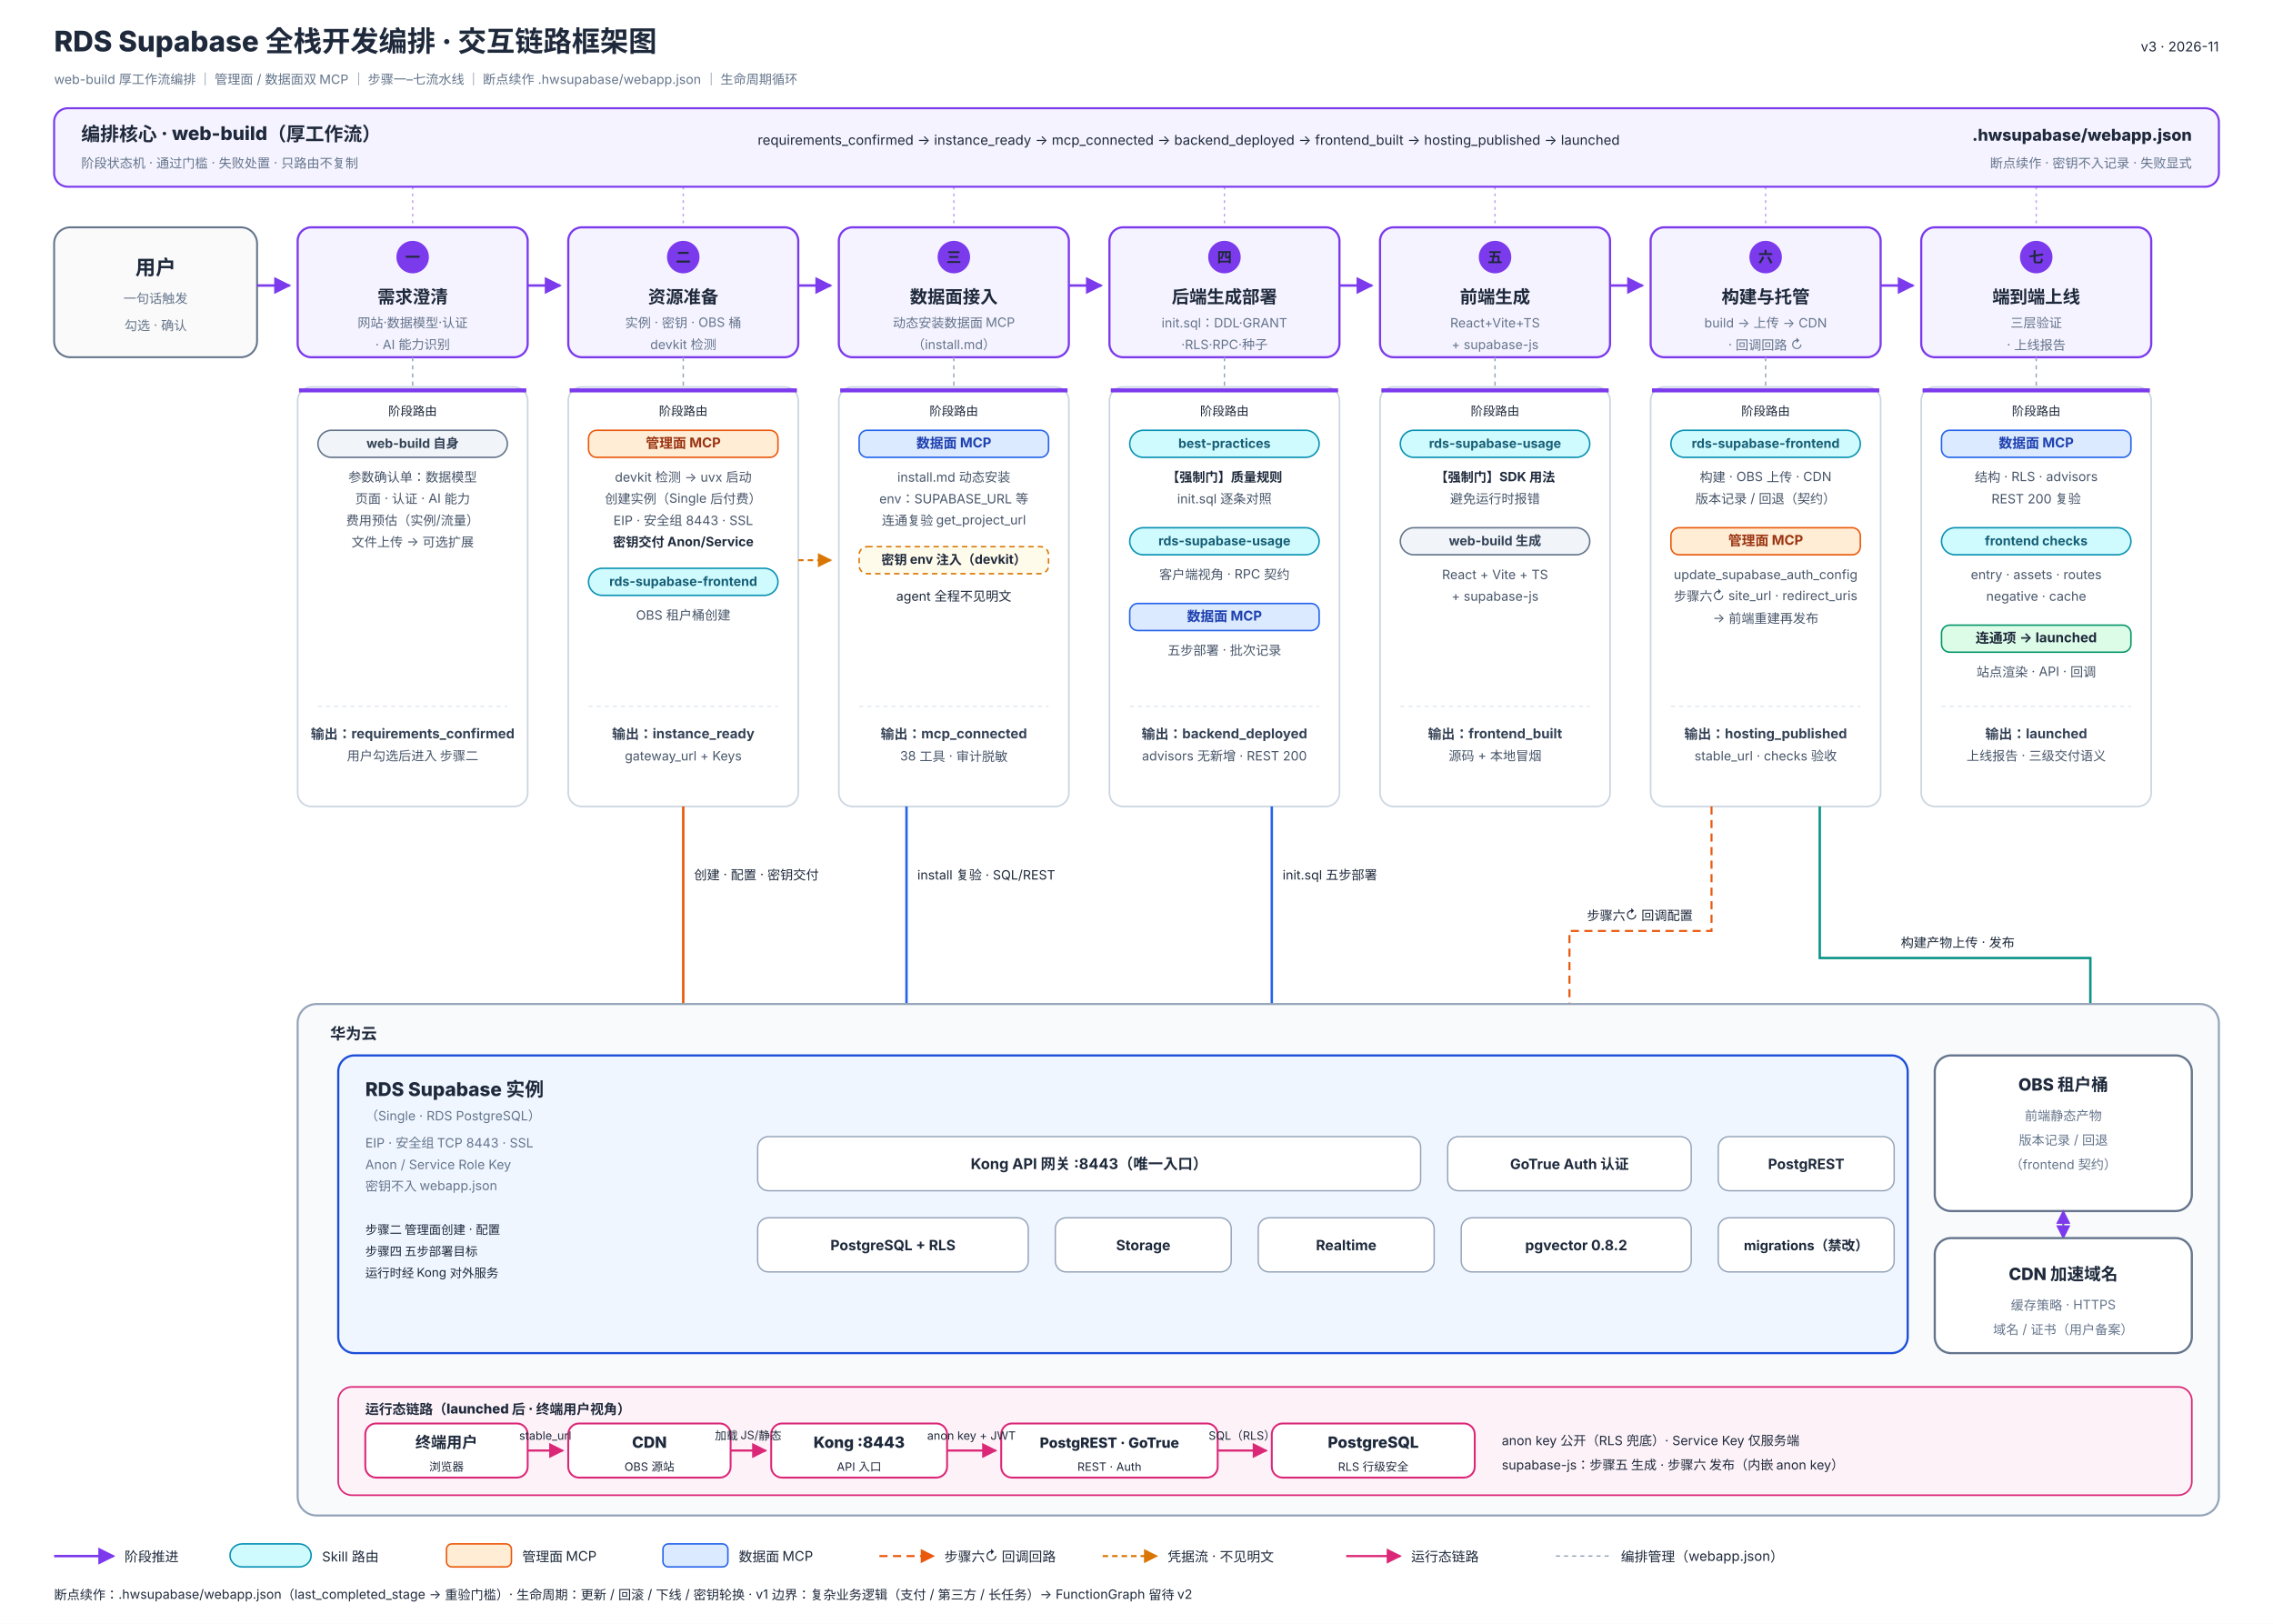
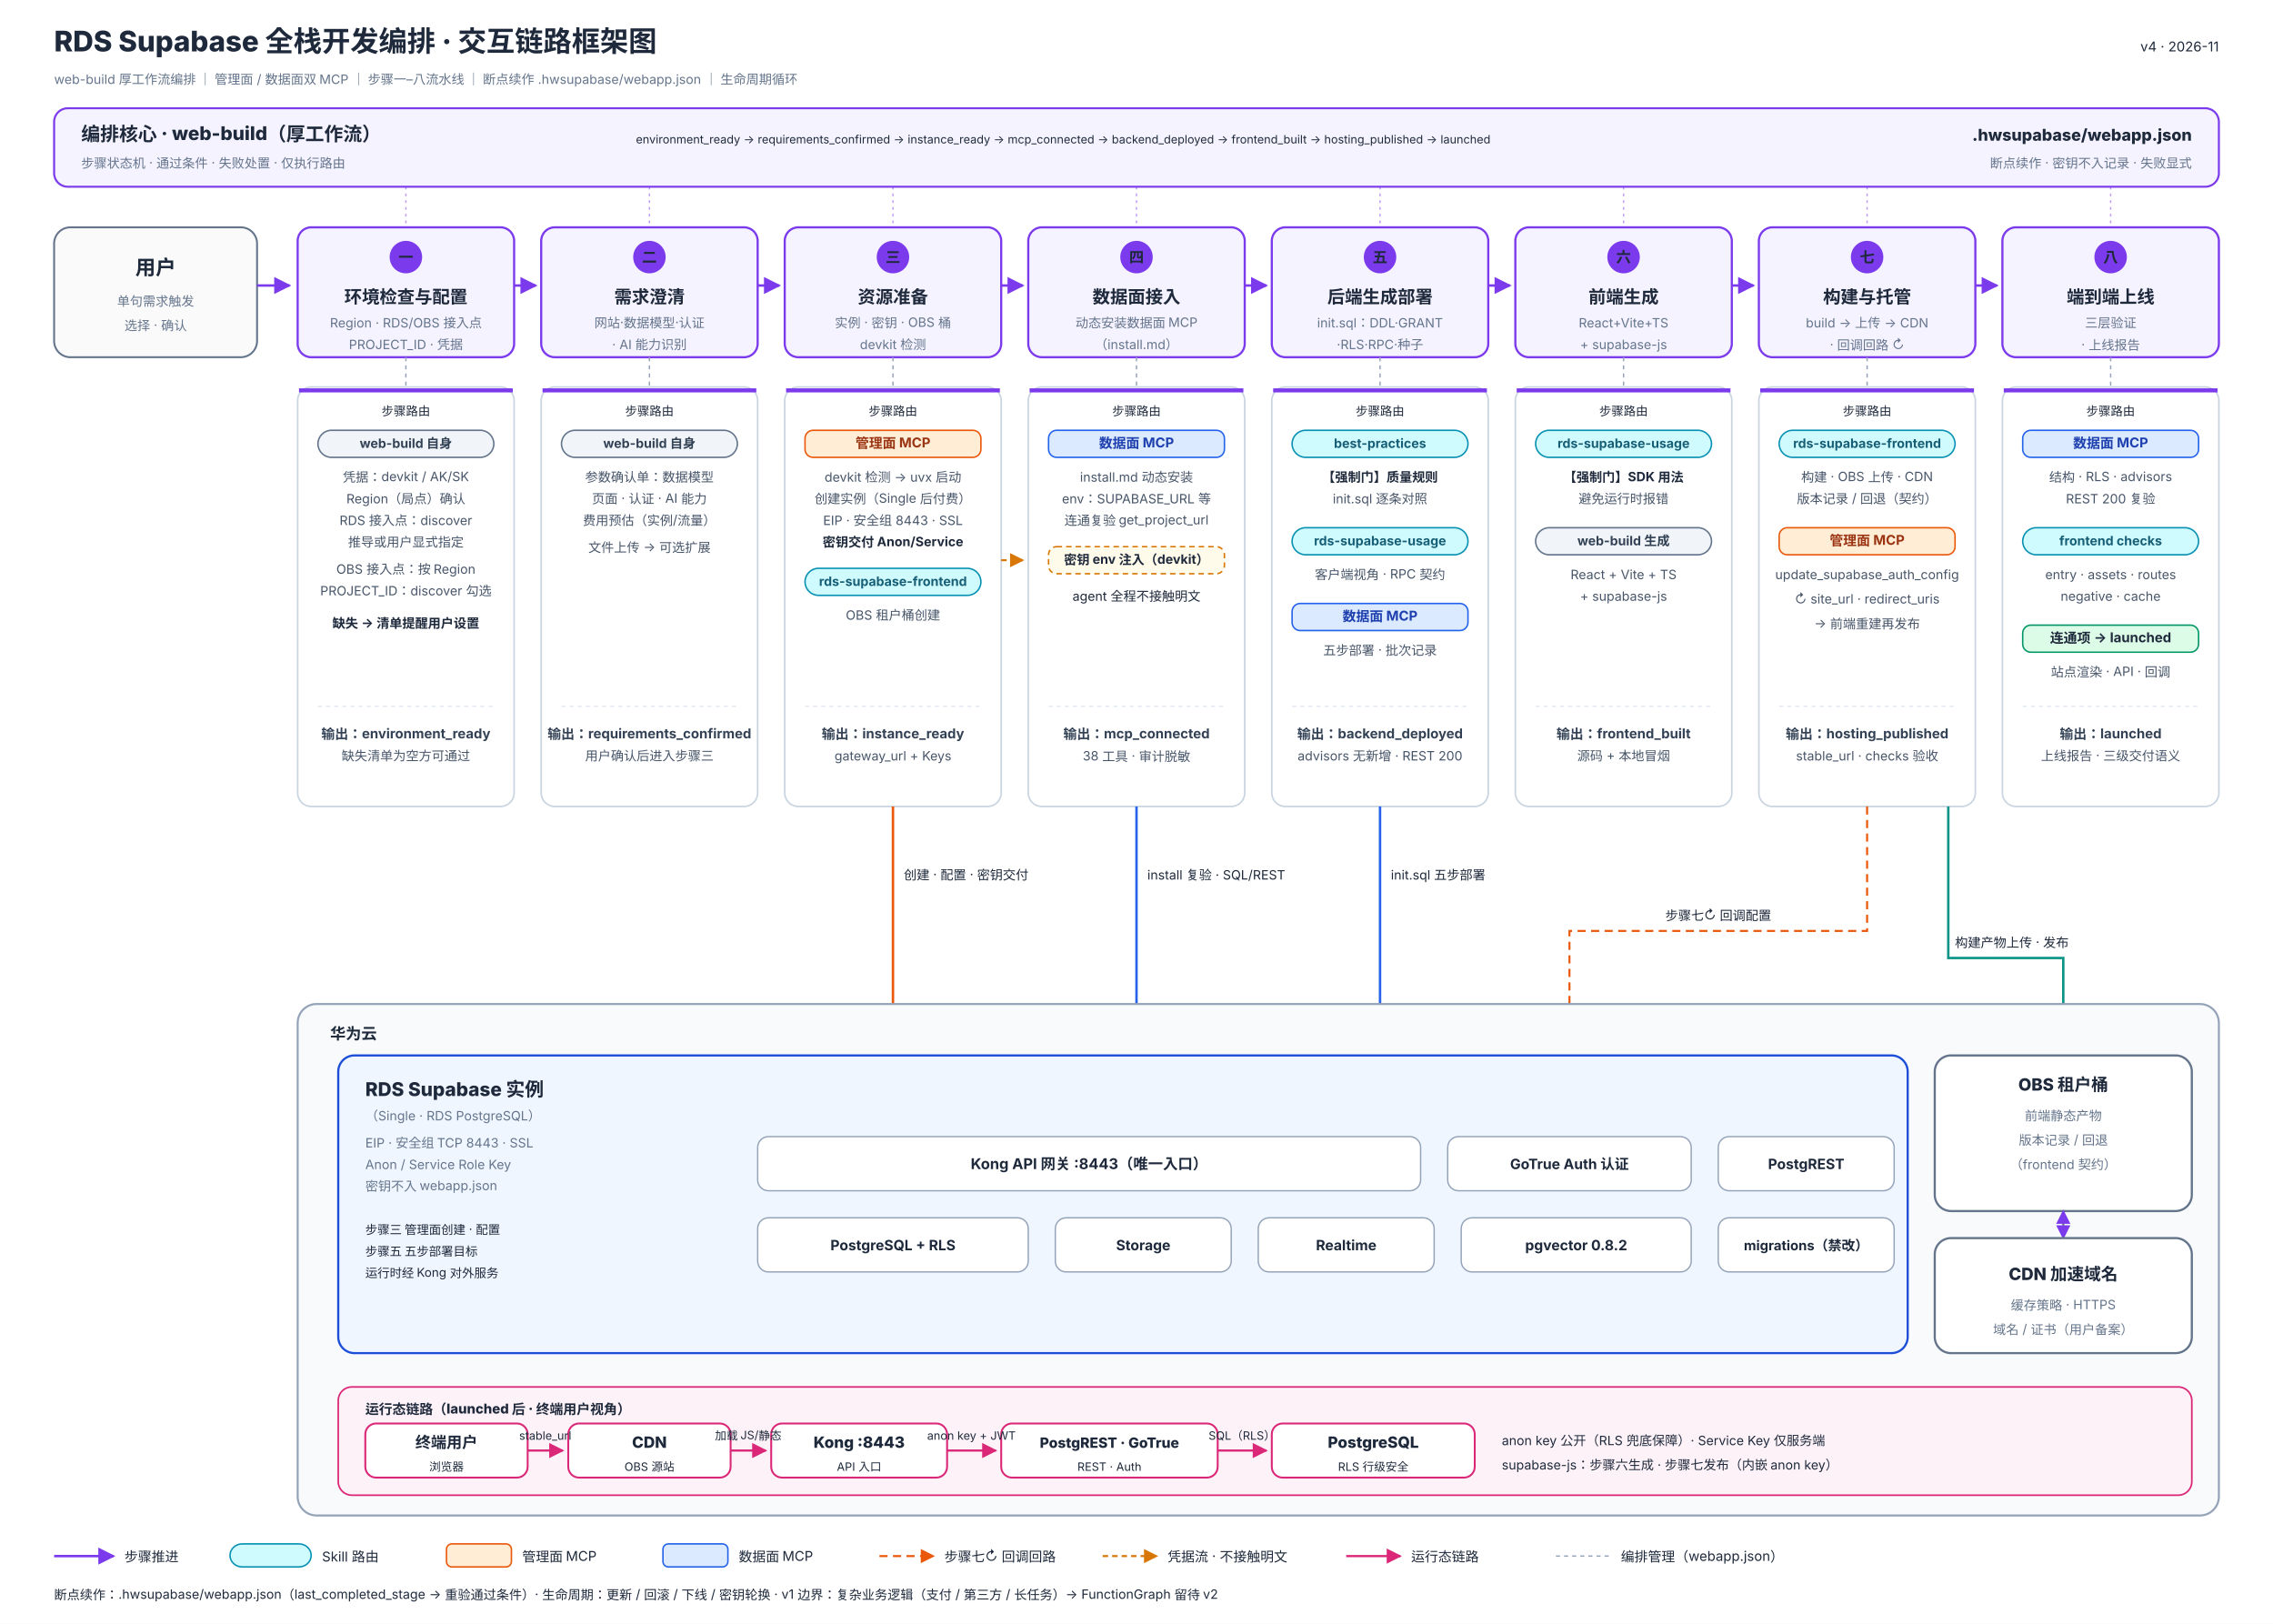
<svg xmlns="http://www.w3.org/2000/svg" viewBox="0 0 1680 1200" width="1680" height="1200">
  <style>
    text{font-family:-apple-system,'PingFang SC','Hiragino Sans GB','Microsoft YaHei',sans-serif;fill:#1e293b;}
    .sub{fill:#64748b;font-size:9.5px;}
    .cap{fill:#475569;font-size:9.5px;}
    .capB{font-weight:700;fill:#334155;font-size:10px;}
    .pill{fill:#cffafe;stroke:#0891b2;stroke-width:1.1;}
    .pillT{fill:#155e75;font-size:9.5px;font-weight:700;}
    .mgrB{fill:#ffedd5;stroke:#ea580c;stroke-width:1.1;}
    .mgrT{fill:#9a3412;font-size:10px;font-weight:700;}
    .datB{fill:#dbeafe;stroke:#2563eb;stroke-width:1.1;}
    .datT{fill:#1e40af;font-size:10px;font-weight:700;}
    .neuB{fill:#f1f5f9;stroke:#64748b;stroke-width:1.1;}
    .neuT{fill:#334155;font-size:9.5px;font-weight:700;}
    .chip{fill:#ffffff;stroke:#94a3b8;stroke-width:1;}
    .stageB{fill:#f5f3ff;stroke:#7c3aed;stroke-width:1.6;}
    .stageT{font-weight:800;font-size:13px;}
  </style>
  <defs>
    <marker id="ahP" viewBox="0 0 10 10" refX="9" refY="5" markerWidth="7" markerHeight="7" orient="auto-start-reverse">
      <path d="M0,0L10,5L0,10z" fill="#7c3aed" />
    </marker>
    <marker id="ahO" viewBox="0 0 10 10" refX="9" refY="5" markerWidth="7" markerHeight="7" orient="auto-start-reverse">
      <path d="M0,0L10,5L0,10z" fill="#ea580c" />
    </marker>
    <marker id="ahB" viewBox="0 0 10 10" refX="9" refY="5" markerWidth="7" markerHeight="7" orient="auto-start-reverse">
      <path d="M0,0L10,5L0,10z" fill="#2563eb" />
    </marker>
    <marker id="ahA" viewBox="0 0 10 10" refX="9" refY="5" markerWidth="7" markerHeight="7" orient="auto-start-reverse">
      <path d="M0,0L10,5L0,10z" fill="#d97706" />
    </marker>
    <marker id="ahT" viewBox="0 0 10 10" refX="9" refY="5" markerWidth="7" markerHeight="7" orient="auto-start-reverse">
      <path d="M0,0L10,5L0,10z" fill="#0d9488" />
    </marker>
    <marker id="ahR" viewBox="0 0 10 10" refX="9" refY="5" markerWidth="7" markerHeight="7" orient="auto-start-reverse">
      <path d="M0,0L10,5L0,10z" fill="#db2777" />
    </marker>
  </defs>
  <rect x="0" y="0" width="1680" height="1200" fill="#ffffff" />
  <text x="40" y="38" font-size="21" font-weight="800">RDS Supabase 全栈开发编排 · 交互链路框架图</text>
-   <text x="40" y="62" class="sub" font-size="11.5">web-build 厚工作流编排 ｜ 管理面 / 数据面双 MCP ｜ 步骤一–七流水线 ｜ 断点续作 .hwsupabase/webapp.json ｜ 生命周期循环</text>
-   <text x="1640" y="38" text-anchor="end" font-size="10" fill="#94a3b8">v3 · 2026-11</text>
+   <text x="40" y="62" class="sub" font-size="11.5">web-build 厚工作流编排 ｜ 管理面 / 数据面双 MCP ｜ 步骤一–八流水线 ｜ 断点续作 .hwsupabase/webapp.json ｜ 生命周期循环</text>
+   <text x="1640" y="38" text-anchor="end" font-size="10" fill="#94a3b8">v4 · 2026-11</text>
  <rect x="40" y="80" width="1600" height="58" rx="10" fill="#f5f3ff" stroke="#7c3aed" stroke-width="1.5" />
  <text x="60" y="104" font-size="14" font-weight="800" fill="#6d28d9">编排核心 · web-build（厚工作流）</text>
-   <text x="60" y="124" class="sub">阶段状态机 · 通过门槛 · 失败处置 · 只路由不复制</text>
-   <text x="560" y="107" font-size="10" fill="#7c3aed">requirements_confirmed → instance_ready → mcp_connected → backend_deployed → frontend_built → hosting_published → launched</text>
+   <text x="60" y="124" class="sub">步骤状态机 · 通过条件 · 失败处置 · 仅执行路由</text>
+   <text x="470" y="106" font-size="8.5" fill="#7c3aed">environment_ready → requirements_confirmed → instance_ready → mcp_connected → backend_deployed → frontend_built → hosting_published → launched</text>
  <text x="1620" y="104" text-anchor="end" font-size="12" font-weight="800" fill="#6d28d9">.hwsupabase/webapp.json</text>
  <text x="1620" y="124" text-anchor="end" class="sub">断点续作 · 密钥不入记录 · 失败显式</text>
  <g stroke="#7c3aed" stroke-width="1" stroke-dasharray="2 3" opacity=".5">
-     <line x1="305" y1="138" x2="305" y2="168" />
-     <line x1="505" y1="138" x2="505" y2="168" />
-     <line x1="705" y1="138" x2="705" y2="168" />
-     <line x1="905" y1="138" x2="905" y2="168" />
-     <line x1="1105" y1="138" x2="1105" y2="168" />
-     <line x1="1305" y1="138" x2="1305" y2="168" />
-     <line x1="1505" y1="138" x2="1505" y2="168" />
+     <line x1="300" y1="138" x2="300" y2="168" />
+     <line x1="480" y1="138" x2="480" y2="168" />
+     <line x1="660" y1="138" x2="660" y2="168" />
+     <line x1="840" y1="138" x2="840" y2="168" />
+     <line x1="1020" y1="138" x2="1020" y2="168" />
+     <line x1="1200" y1="138" x2="1200" y2="168" />
+     <line x1="1380" y1="138" x2="1380" y2="168" />
+     <line x1="1560" y1="138" x2="1560" y2="168" />
  </g>
  <rect x="40" y="168" width="150" height="96" rx="12" fill="#fafafa" stroke="#64748b" stroke-width="1.4" />
  <text x="115" y="203" text-anchor="middle" font-size="15" font-weight="800">用户</text>
-   <text x="115" y="224" text-anchor="middle" class="sub">一句话触发</text>
-   <text x="115" y="244" text-anchor="middle" class="sub">勾选 · 确认</text>
+   <text x="115" y="226" text-anchor="middle" class="sub">单句需求触发</text>
+   <text x="115" y="244" text-anchor="middle" class="sub">选择 · 确认</text>
  <line x1="190" y1="211" x2="214" y2="211" stroke="#7c3aed" stroke-width="1.8" marker-end="url(#ahP)" />
  <g>
-     <rect class="stageB" x="220" y="168" width="170" height="96" rx="10" />
-     <circle cx="305" cy="190" r="12" fill="#7c3aed" />
-     <text x="305" y="194" text-anchor="middle" font-size="11" font-weight="800" fill="#ffffff">一</text>
-     <text x="305" y="224" text-anchor="middle" class="stageT">需求澄清</text>
-     <text x="305" y="242" text-anchor="middle" class="sub">网站·数据模型·认证</text>
-     <text x="305" y="258" text-anchor="middle" class="sub">· AI 能力识别</text>
-     <rect class="stageB" x="420" y="168" width="170" height="96" rx="10" />
-     <circle cx="505" cy="190" r="12" fill="#7c3aed" />
-     <text x="505" y="194" text-anchor="middle" font-size="11" font-weight="800" fill="#ffffff">二</text>
-     <text x="505" y="224" text-anchor="middle" class="stageT">资源准备</text>
-     <text x="505" y="242" text-anchor="middle" class="sub">实例 · 密钥 · OBS 桶</text>
-     <text x="505" y="258" text-anchor="middle" class="sub">devkit 检测</text>
-     <rect class="stageB" x="620" y="168" width="170" height="96" rx="10" />
-     <circle cx="705" cy="190" r="12" fill="#7c3aed" />
-     <text x="705" y="194" text-anchor="middle" font-size="11" font-weight="800" fill="#ffffff">三</text>
-     <text x="705" y="224" text-anchor="middle" class="stageT">数据面接入</text>
-     <text x="705" y="242" text-anchor="middle" class="sub">动态安装数据面 MCP</text>
-     <text x="705" y="258" text-anchor="middle" class="sub">（install.md）</text>
-     <rect class="stageB" x="820" y="168" width="170" height="96" rx="10" />
-     <circle cx="905" cy="190" r="12" fill="#7c3aed" />
-     <text x="905" y="194" text-anchor="middle" font-size="11" font-weight="800" fill="#ffffff">四</text>
-     <text x="905" y="224" text-anchor="middle" class="stageT">后端生成部署</text>
-     <text x="905" y="242" text-anchor="middle" class="sub">init.sql：DDL·GRANT</text>
-     <text x="905" y="258" text-anchor="middle" class="sub">·RLS·RPC·种子</text>
-     <rect class="stageB" x="1020" y="168" width="170" height="96" rx="10" />
-     <circle cx="1105" cy="190" r="12" fill="#7c3aed" />
-     <text x="1105" y="194" text-anchor="middle" font-size="11" font-weight="800" fill="#ffffff">五</text>
-     <text x="1105" y="224" text-anchor="middle" class="stageT">前端生成</text>
-     <text x="1105" y="242" text-anchor="middle" class="sub">React+Vite+TS</text>
-     <text x="1105" y="258" text-anchor="middle" class="sub">+ supabase-js</text>
-     <rect class="stageB" x="1220" y="168" width="170" height="96" rx="10" />
-     <circle cx="1305" cy="190" r="12" fill="#7c3aed" />
-     <text x="1305" y="194" text-anchor="middle" font-size="11" font-weight="800" fill="#ffffff">六</text>
-     <text x="1305" y="224" text-anchor="middle" class="stageT">构建与托管</text>
-     <text x="1305" y="242" text-anchor="middle" class="sub">build → 上传 → CDN</text>
-     <text x="1305" y="258" text-anchor="middle" class="sub">· 回调回路 ↻</text>
-     <rect class="stageB" x="1420" y="168" width="170" height="96" rx="10" />
-     <circle cx="1505" cy="190" r="12" fill="#7c3aed" />
-     <text x="1505" y="194" text-anchor="middle" font-size="11" font-weight="800" fill="#ffffff">七</text>
-     <text x="1505" y="224" text-anchor="middle" class="stageT">端到端上线</text>
-     <text x="1505" y="242" text-anchor="middle" class="sub">三层验证</text>
-     <text x="1505" y="258" text-anchor="middle" class="sub">· 上线报告</text>
+     <rect class="stageB" x="220" y="168" width="160" height="96" rx="10" />
+     <circle cx="300" cy="190" r="12" fill="#7c3aed" />
+     <text x="300" y="194" text-anchor="middle" font-size="11" font-weight="800" fill="#ffffff">一</text>
+     <text x="300" y="224" text-anchor="middle" class="stageT" font-size="12">环境检查与配置</text>
+     <text x="300" y="242" text-anchor="middle" class="sub">Region · RDS/OBS 接入点</text>
+     <text x="300" y="258" text-anchor="middle" class="sub">PROJECT_ID · 凭据</text>
+     <rect class="stageB" x="400" y="168" width="160" height="96" rx="10" />
+     <circle cx="480" cy="190" r="12" fill="#7c3aed" />
+     <text x="480" y="194" text-anchor="middle" font-size="11" font-weight="800" fill="#ffffff">二</text>
+     <text x="480" y="224" text-anchor="middle" class="stageT">需求澄清</text>
+     <text x="480" y="242" text-anchor="middle" class="sub">网站·数据模型·认证</text>
+     <text x="480" y="258" text-anchor="middle" class="sub">· AI 能力识别</text>
+     <rect class="stageB" x="580" y="168" width="160" height="96" rx="10" />
+     <circle cx="660" cy="190" r="12" fill="#7c3aed" />
+     <text x="660" y="194" text-anchor="middle" font-size="11" font-weight="800" fill="#ffffff">三</text>
+     <text x="660" y="224" text-anchor="middle" class="stageT">资源准备</text>
+     <text x="660" y="242" text-anchor="middle" class="sub">实例 · 密钥 · OBS 桶</text>
+     <text x="660" y="258" text-anchor="middle" class="sub">devkit 检测</text>
+     <rect class="stageB" x="760" y="168" width="160" height="96" rx="10" />
+     <circle cx="840" cy="190" r="12" fill="#7c3aed" />
+     <text x="840" y="194" text-anchor="middle" font-size="11" font-weight="800" fill="#ffffff">四</text>
+     <text x="840" y="224" text-anchor="middle" class="stageT">数据面接入</text>
+     <text x="840" y="242" text-anchor="middle" class="sub">动态安装数据面 MCP</text>
+     <text x="840" y="258" text-anchor="middle" class="sub">（install.md）</text>
+     <rect class="stageB" x="940" y="168" width="160" height="96" rx="10" />
+     <circle cx="1020" cy="190" r="12" fill="#7c3aed" />
+     <text x="1020" y="194" text-anchor="middle" font-size="11" font-weight="800" fill="#ffffff">五</text>
+     <text x="1020" y="224" text-anchor="middle" class="stageT">后端生成部署</text>
+     <text x="1020" y="242" text-anchor="middle" class="sub">init.sql：DDL·GRANT</text>
+     <text x="1020" y="258" text-anchor="middle" class="sub">·RLS·RPC·种子</text>
+     <rect class="stageB" x="1120" y="168" width="160" height="96" rx="10" />
+     <circle cx="1200" cy="190" r="12" fill="#7c3aed" />
+     <text x="1200" y="194" text-anchor="middle" font-size="11" font-weight="800" fill="#ffffff">六</text>
+     <text x="1200" y="224" text-anchor="middle" class="stageT">前端生成</text>
+     <text x="1200" y="242" text-anchor="middle" class="sub">React+Vite+TS</text>
+     <text x="1200" y="258" text-anchor="middle" class="sub">+ supabase-js</text>
+     <rect class="stageB" x="1300" y="168" width="160" height="96" rx="10" />
+     <circle cx="1380" cy="190" r="12" fill="#7c3aed" />
+     <text x="1380" y="194" text-anchor="middle" font-size="11" font-weight="800" fill="#ffffff">七</text>
+     <text x="1380" y="224" text-anchor="middle" class="stageT">构建与托管</text>
+     <text x="1380" y="242" text-anchor="middle" class="sub">build → 上传 → CDN</text>
+     <text x="1380" y="258" text-anchor="middle" class="sub">· 回调回路 ↻</text>
+     <rect class="stageB" x="1480" y="168" width="160" height="96" rx="10" />
+     <circle cx="1560" cy="190" r="12" fill="#7c3aed" />
+     <text x="1560" y="194" text-anchor="middle" font-size="11" font-weight="800" fill="#ffffff">八</text>
+     <text x="1560" y="224" text-anchor="middle" class="stageT">端到端上线</text>
+     <text x="1560" y="242" text-anchor="middle" class="sub">三层验证</text>
+     <text x="1560" y="258" text-anchor="middle" class="sub">· 上线报告</text>
  </g>
  <g stroke="#7c3aed" stroke-width="1.8">
-     <line x1="390" y1="211" x2="414" y2="211" marker-end="url(#ahP)" />
-     <line x1="590" y1="211" x2="614" y2="211" marker-end="url(#ahP)" />
-     <line x1="790" y1="211" x2="814" y2="211" marker-end="url(#ahP)" />
-     <line x1="990" y1="211" x2="1014" y2="211" marker-end="url(#ahP)" />
-     <line x1="1190" y1="211" x2="1214" y2="211" marker-end="url(#ahP)" />
-     <line x1="1390" y1="211" x2="1414" y2="211" marker-end="url(#ahP)" />
+     <line x1="380" y1="211" x2="396" y2="211" marker-end="url(#ahP)" />
+     <line x1="560" y1="211" x2="576" y2="211" marker-end="url(#ahP)" />
+     <line x1="740" y1="211" x2="756" y2="211" marker-end="url(#ahP)" />
+     <line x1="920" y1="211" x2="936" y2="211" marker-end="url(#ahP)" />
+     <line x1="1100" y1="211" x2="1116" y2="211" marker-end="url(#ahP)" />
+     <line x1="1280" y1="211" x2="1296" y2="211" marker-end="url(#ahP)" />
+     <line x1="1460" y1="211" x2="1476" y2="211" marker-end="url(#ahP)" />
  </g>
  <g stroke="#94a3b8" stroke-width="1" stroke-dasharray="3 3">
-     <line x1="305" y1="264" x2="305" y2="286" />
-     <line x1="505" y1="264" x2="505" y2="286" />
-     <line x1="705" y1="264" x2="705" y2="286" />
-     <line x1="905" y1="264" x2="905" y2="286" />
-     <line x1="1105" y1="264" x2="1105" y2="286" />
-     <line x1="1305" y1="264" x2="1305" y2="286" />
-     <line x1="1505" y1="264" x2="1505" y2="286" />
-   </g>
-   <rect x="220" y="286" width="170" height="310" rx="10" fill="#ffffff" stroke="#cbd5e1" stroke-width="1.2" />
-   <rect x="221" y="287" width="168" height="3" fill="#7c3aed" />
-   <text x="305" y="307" text-anchor="middle" font-size="9" fill="#94a3b8">阶段路由</text>
-   <rect class="neuB" x="235" y="318" width="140" height="20" rx="10" />
-   <text class="neuT" x="305" y="331" text-anchor="middle">web-build 自身</text>
-   <text x="305" y="356" text-anchor="middle" class="cap">参数确认单：数据模型</text>
-   <text x="305" y="372" text-anchor="middle" class="cap">页面 · 认证 · AI 能力</text>
-   <text x="305" y="388" text-anchor="middle" class="cap">费用预估（实例/流量）</text>
-   <text x="305" y="404" text-anchor="middle" class="cap">文件上传 → 可选扩展</text>
-   <line x1="235" y1="522" x2="375" y2="522" stroke="#e2e8f0" stroke-dasharray="3 3" />
-   <text x="305" y="546" text-anchor="middle" class="capB">输出：requirements_confirmed</text>
-   <text x="305" y="562" text-anchor="middle" class="cap">用户勾选后进入 步骤二</text>
-   <rect x="420" y="286" width="170" height="310" rx="10" fill="#ffffff" stroke="#cbd5e1" stroke-width="1.2" />
-   <rect x="421" y="287" width="168" height="3" fill="#7c3aed" />
-   <text x="505" y="307" text-anchor="middle" font-size="9" fill="#94a3b8">阶段路由</text>
-   <rect class="mgrB" x="435" y="318" width="140" height="20" rx="6" />
-   <text class="mgrT" x="505" y="331" text-anchor="middle">管理面 MCP</text>
-   <text x="505" y="356" text-anchor="middle" class="cap">devkit 检测 → uvx 启动</text>
-   <text x="505" y="372" text-anchor="middle" class="cap">创建实例（Single 后付费）</text>
-   <text x="505" y="388" text-anchor="middle" class="cap">EIP · 安全组 8443 · SSL</text>
-   <text x="505" y="404" text-anchor="middle" font-size="9.5" fill="#d97706" font-weight="700">密钥交付 Anon/Service</text>
-   <rect class="pill" x="435" y="420" width="140" height="20" rx="10" />
-   <text class="pillT" x="505" y="433" text-anchor="middle">rds-supabase-frontend</text>
-   <text x="505" y="458" text-anchor="middle" class="cap">OBS 租户桶创建</text>
-   <line x1="435" y1="522" x2="575" y2="522" stroke="#e2e8f0" stroke-dasharray="3 3" />
-   <text x="505" y="546" text-anchor="middle" class="capB">输出：instance_ready</text>
-   <text x="505" y="562" text-anchor="middle" class="cap">gateway_url + Keys</text>
-   <rect x="620" y="286" width="170" height="310" rx="10" fill="#ffffff" stroke="#cbd5e1" stroke-width="1.2" />
-   <rect x="621" y="287" width="168" height="3" fill="#7c3aed" />
-   <text x="705" y="307" text-anchor="middle" font-size="9" fill="#94a3b8">阶段路由</text>
-   <rect class="datB" x="635" y="318" width="140" height="20" rx="6" />
-   <text class="datT" x="705" y="331" text-anchor="middle">数据面 MCP</text>
-   <text x="705" y="356" text-anchor="middle" class="cap">install.md 动态安装</text>
-   <text x="705" y="372" text-anchor="middle" class="cap">env：SUPABASE_URL 等</text>
-   <text x="705" y="388" text-anchor="middle" class="cap">连通复验 get_project_url</text>
-   <rect x="635" y="404" width="140" height="20" rx="6" fill="#fffbeb" stroke="#d97706" stroke-width="1.1" stroke-dasharray="4 3" />
-   <text x="705" y="417" text-anchor="middle" font-size="9.5" fill="#92400e" font-weight="700">密钥 env 注入（devkit）</text>
-   <text x="705" y="444" text-anchor="middle" font-size="9.5" fill="#92400e">agent 全程不见明文</text>
-   <line x1="635" y1="522" x2="775" y2="522" stroke="#e2e8f0" stroke-dasharray="3 3" />
-   <text x="705" y="546" text-anchor="middle" class="capB">输出：mcp_connected</text>
-   <text x="705" y="562" text-anchor="middle" class="cap">38 工具 · 审计脱敏</text>
-   <line x1="590" y1="414" x2="614" y2="414" stroke="#d97706" stroke-width="1.5" stroke-dasharray="4 3" marker-end="url(#ahA)" />
-   <rect x="820" y="286" width="170" height="310" rx="10" fill="#ffffff" stroke="#cbd5e1" stroke-width="1.2" />
-   <rect x="821" y="287" width="168" height="3" fill="#7c3aed" />
-   <text x="905" y="307" text-anchor="middle" font-size="9" fill="#94a3b8">阶段路由</text>
-   <rect class="pill" x="835" y="318" width="140" height="20" rx="10" />
-   <text class="pillT" x="905" y="331" text-anchor="middle">best-practices</text>
-   <text x="905" y="356" text-anchor="middle" font-size="9.5" fill="#dc2626" font-weight="700">【强制门】质量规则</text>
-   <text x="905" y="372" text-anchor="middle" class="cap">init.sql 逐条对照</text>
-   <rect class="pill" x="835" y="390" width="140" height="20" rx="10" />
-   <text class="pillT" x="905" y="403" text-anchor="middle">rds-supabase-usage</text>
-   <text x="905" y="428" text-anchor="middle" class="cap">客户端视角 · RPC 契约</text>
-   <rect class="datB" x="835" y="446" width="140" height="20" rx="6" />
-   <text class="datT" x="905" y="459" text-anchor="middle">数据面 MCP</text>
-   <text x="905" y="484" text-anchor="middle" class="cap">五步部署 · 批次记录</text>
-   <line x1="835" y1="522" x2="975" y2="522" stroke="#e2e8f0" stroke-dasharray="3 3" />
-   <text x="905" y="546" text-anchor="middle" class="capB">输出：backend_deployed</text>
-   <text x="905" y="562" text-anchor="middle" class="cap">advisors 无新增 · REST 200</text>
-   <rect x="1020" y="286" width="170" height="310" rx="10" fill="#ffffff" stroke="#cbd5e1" stroke-width="1.2" />
-   <rect x="1021" y="287" width="168" height="3" fill="#7c3aed" />
-   <text x="1105" y="307" text-anchor="middle" font-size="9" fill="#94a3b8">阶段路由</text>
-   <rect class="pill" x="1035" y="318" width="140" height="20" rx="10" />
-   <text class="pillT" x="1105" y="331" text-anchor="middle">rds-supabase-usage</text>
-   <text x="1105" y="356" text-anchor="middle" font-size="9.5" fill="#dc2626" font-weight="700">【强制门】SDK 用法</text>
-   <text x="1105" y="372" text-anchor="middle" class="cap">避免运行时报错</text>
-   <rect class="neuB" x="1035" y="390" width="140" height="20" rx="10" />
-   <text class="neuT" x="1105" y="403" text-anchor="middle">web-build 生成</text>
-   <text x="1105" y="428" text-anchor="middle" class="cap">React + Vite + TS</text>
-   <text x="1105" y="444" text-anchor="middle" class="cap">+ supabase-js</text>
-   <line x1="1035" y1="522" x2="1175" y2="522" stroke="#e2e8f0" stroke-dasharray="3 3" />
-   <text x="1105" y="546" text-anchor="middle" class="capB">输出：frontend_built</text>
-   <text x="1105" y="562" text-anchor="middle" class="cap">源码 + 本地冒烟</text>
-   <rect x="1220" y="286" width="170" height="310" rx="10" fill="#ffffff" stroke="#cbd5e1" stroke-width="1.2" />
-   <rect x="1221" y="287" width="168" height="3" fill="#7c3aed" />
-   <text x="1305" y="307" text-anchor="middle" font-size="9" fill="#94a3b8">阶段路由</text>
-   <rect class="pill" x="1235" y="318" width="140" height="20" rx="10" />
-   <text class="pillT" x="1305" y="331" text-anchor="middle">rds-supabase-frontend</text>
-   <text x="1305" y="356" text-anchor="middle" class="cap">构建 · OBS 上传 · CDN</text>
-   <text x="1305" y="372" text-anchor="middle" class="cap">版本记录 / 回退（契约）</text>
-   <rect class="mgrB" x="1235" y="390" width="140" height="20" rx="6" />
-   <text class="mgrT" x="1305" y="403" text-anchor="middle">管理面 MCP</text>
-   <text x="1305" y="428" text-anchor="middle" class="cap">update_supabase_auth_config</text>
-   <text x="1305" y="444" text-anchor="middle" class="cap">步骤六↻ site_url · redirect_uris</text>
-   <text x="1305" y="460" text-anchor="middle" class="cap">→ 前端重建再发布</text>
-   <line x1="1235" y1="522" x2="1375" y2="522" stroke="#e2e8f0" stroke-dasharray="3 3" />
-   <text x="1305" y="546" text-anchor="middle" class="capB">输出：hosting_published</text>
-   <text x="1305" y="562" text-anchor="middle" class="cap">stable_url · checks 验收</text>
-   <rect x="1420" y="286" width="170" height="310" rx="10" fill="#ffffff" stroke="#cbd5e1" stroke-width="1.2" />
-   <rect x="1421" y="287" width="168" height="3" fill="#7c3aed" />
-   <text x="1505" y="307" text-anchor="middle" font-size="9" fill="#94a3b8">阶段路由</text>
-   <rect class="datB" x="1435" y="318" width="140" height="20" rx="6" />
-   <text class="datT" x="1505" y="331" text-anchor="middle">数据面 MCP</text>
-   <text x="1505" y="356" text-anchor="middle" class="cap">结构 · RLS · advisors</text>
-   <text x="1505" y="372" text-anchor="middle" class="cap">REST 200 复验</text>
-   <rect class="pill" x="1435" y="390" width="140" height="20" rx="10" />
-   <text class="pillT" x="1505" y="403" text-anchor="middle">frontend checks</text>
-   <text x="1505" y="428" text-anchor="middle" class="cap">entry · assets · routes</text>
-   <text x="1505" y="444" text-anchor="middle" class="cap">negative · cache</text>
-   <rect x="1435" y="462" width="140" height="20" rx="6" fill="#dcfce7" stroke="#059669" stroke-width="1.1" />
-   <text x="1505" y="475" text-anchor="middle" font-size="10" fill="#065f46" font-weight="700">连通项 → launched</text>
-   <text x="1505" y="500" text-anchor="middle" class="cap">站点渲染 · API · 回调</text>
-   <line x1="1435" y1="522" x2="1575" y2="522" stroke="#e2e8f0" stroke-dasharray="3 3" />
-   <text x="1505" y="546" text-anchor="middle" class="capB">输出：launched</text>
-   <text x="1505" y="562" text-anchor="middle" class="cap">上线报告 · 三级交付语义</text>
-   <line x1="505" y1="596" x2="505" y2="780" stroke="#ea580c" stroke-width="1.8" marker-end="url(#ahO)" />
-   <text x="513" y="650" font-size="9.5" fill="#ea580c">创建 · 配置 · 密钥交付</text>
-   <line x1="670" y1="596" x2="670" y2="840" stroke="#2563eb" stroke-width="1.8" marker-end="url(#ahB)" />
-   <text x="678" y="650" font-size="9.5" fill="#2563eb">install 复验 · SQL/REST</text>
-   <line x1="940" y1="596" x2="940" y2="840" stroke="#2563eb" stroke-width="1.8" marker-end="url(#ahB)" />
-   <text x="948" y="650" font-size="9.5" fill="#2563eb">init.sql 五步部署</text>
-   <path d="M 1265 596 L 1265 688 L 1160 688 L 1160 840" fill="none" stroke="#ea580c" stroke-width="1.5" stroke-dasharray="6 4" marker-end="url(#ahO)" />
-   <text x="1212" y="680" text-anchor="middle" font-size="9.5" fill="#ea580c">步骤六↻ 回调配置</text>
-   <path d="M 1345 596 L 1345 708 L 1545 708 L 1545 780" fill="none" stroke="#0d9488" stroke-width="1.8" marker-end="url(#ahT)" />
-   <text x="1447" y="700" text-anchor="middle" font-size="9.5" fill="#0d9488">构建产物上传 · 发布</text>
+     <line x1="300" y1="264" x2="300" y2="286" />
+     <line x1="480" y1="264" x2="480" y2="286" />
+     <line x1="660" y1="264" x2="660" y2="286" />
+     <line x1="840" y1="264" x2="840" y2="286" />
+     <line x1="1020" y1="264" x2="1020" y2="286" />
+     <line x1="1200" y1="264" x2="1200" y2="286" />
+     <line x1="1380" y1="264" x2="1380" y2="286" />
+     <line x1="1560" y1="264" x2="1560" y2="286" />
+   </g>
+   <rect x="220" y="286" width="160" height="310" rx="10" fill="#ffffff" stroke="#cbd5e1" stroke-width="1.2" />
+   <rect x="221" y="287" width="158" height="3" fill="#7c3aed" />
+   <text x="300" y="307" text-anchor="middle" font-size="9" fill="#94a3b8">步骤路由</text>
+   <rect class="neuB" x="235" y="318" width="130" height="20" rx="10" />
+   <text class="neuT" x="300" y="331" text-anchor="middle">web-build 自身</text>
+   <text x="300" y="356" text-anchor="middle" class="cap">凭据：devkit / AK/SK</text>
+   <text x="300" y="372" text-anchor="middle" class="cap">Region（局点）确认</text>
+   <text x="300" y="388" text-anchor="middle" class="cap">RDS 接入点：discover</text>
+   <text x="300" y="404" text-anchor="middle" class="cap">推导或用户显式指定</text>
+   <text x="300" y="424" text-anchor="middle" class="cap">OBS 接入点：按 Region</text>
+   <text x="300" y="440" text-anchor="middle" class="cap">PROJECT_ID：discover 勾选</text>
+   <text x="300" y="464" text-anchor="middle" font-size="9.5" fill="#b45309" font-weight="700">缺失 → 清单提醒用户设置</text>
+   <line x1="235" y1="522" x2="365" y2="522" stroke="#e2e8f0" stroke-dasharray="3 3" />
+   <text x="300" y="546" text-anchor="middle" class="capB">输出：environment_ready</text>
+   <text x="300" y="562" text-anchor="middle" class="cap">缺失清单为空方可通过</text>
+   <rect x="400" y="286" width="160" height="310" rx="10" fill="#ffffff" stroke="#cbd5e1" stroke-width="1.2" />
+   <rect x="401" y="287" width="158" height="3" fill="#7c3aed" />
+   <text x="480" y="307" text-anchor="middle" font-size="9" fill="#94a3b8">步骤路由</text>
+   <rect class="neuB" x="415" y="318" width="130" height="20" rx="10" />
+   <text class="neuT" x="480" y="331" text-anchor="middle">web-build 自身</text>
+   <text x="480" y="356" text-anchor="middle" class="cap">参数确认单：数据模型</text>
+   <text x="480" y="372" text-anchor="middle" class="cap">页面 · 认证 · AI 能力</text>
+   <text x="480" y="388" text-anchor="middle" class="cap">费用预估（实例/流量）</text>
+   <text x="480" y="408" text-anchor="middle" class="cap">文件上传 → 可选扩展</text>
+   <line x1="415" y1="522" x2="545" y2="522" stroke="#e2e8f0" stroke-dasharray="3 3" />
+   <text x="480" y="546" text-anchor="middle" class="capB">输出：requirements_confirmed</text>
+   <text x="480" y="562" text-anchor="middle" class="cap">用户确认后进入步骤三</text>
+   <rect x="580" y="286" width="160" height="310" rx="10" fill="#ffffff" stroke="#cbd5e1" stroke-width="1.2" />
+   <rect x="581" y="287" width="158" height="3" fill="#7c3aed" />
+   <text x="660" y="307" text-anchor="middle" font-size="9" fill="#94a3b8">步骤路由</text>
+   <rect class="mgrB" x="595" y="318" width="130" height="20" rx="6" />
+   <text class="mgrT" x="660" y="331" text-anchor="middle">管理面 MCP</text>
+   <text x="660" y="356" text-anchor="middle" class="cap">devkit 检测 → uvx 启动</text>
+   <text x="660" y="372" text-anchor="middle" class="cap">创建实例（Single 后付费）</text>
+   <text x="660" y="388" text-anchor="middle" class="cap">EIP · 安全组 8443 · SSL</text>
+   <text x="660" y="404" text-anchor="middle" font-size="9.5" fill="#d97706" font-weight="700">密钥交付 Anon/Service</text>
+   <rect class="pill" x="595" y="420" width="130" height="20" rx="10" />
+   <text class="pillT" x="660" y="433" text-anchor="middle">rds-supabase-frontend</text>
+   <text x="660" y="458" text-anchor="middle" class="cap">OBS 租户桶创建</text>
+   <line x1="595" y1="522" x2="725" y2="522" stroke="#e2e8f0" stroke-dasharray="3 3" />
+   <text x="660" y="546" text-anchor="middle" class="capB">输出：instance_ready</text>
+   <text x="660" y="562" text-anchor="middle" class="cap">gateway_url + Keys</text>
+   <rect x="760" y="286" width="160" height="310" rx="10" fill="#ffffff" stroke="#cbd5e1" stroke-width="1.2" />
+   <rect x="761" y="287" width="158" height="3" fill="#7c3aed" />
+   <text x="840" y="307" text-anchor="middle" font-size="9" fill="#94a3b8">步骤路由</text>
+   <rect class="datB" x="775" y="318" width="130" height="20" rx="6" />
+   <text class="datT" x="840" y="331" text-anchor="middle">数据面 MCP</text>
+   <text x="840" y="356" text-anchor="middle" class="cap">install.md 动态安装</text>
+   <text x="840" y="372" text-anchor="middle" class="cap">env：SUPABASE_URL 等</text>
+   <text x="840" y="388" text-anchor="middle" class="cap">连通复验 get_project_url</text>
+   <rect x="775" y="404" width="130" height="20" rx="6" fill="#fffbeb" stroke="#d97706" stroke-width="1.1" stroke-dasharray="4 3" />
+   <text x="840" y="417" text-anchor="middle" font-size="9.5" fill="#92400e" font-weight="700">密钥 env 注入（devkit）</text>
+   <text x="840" y="444" text-anchor="middle" font-size="9.5" fill="#92400e">agent 全程不接触明文</text>
+   <line x1="775" y1="522" x2="905" y2="522" stroke="#e2e8f0" stroke-dasharray="3 3" />
+   <text x="840" y="546" text-anchor="middle" class="capB">输出：mcp_connected</text>
+   <text x="840" y="562" text-anchor="middle" class="cap">38 工具 · 审计脱敏</text>
+   <line x1="740" y1="414" x2="756" y2="414" stroke="#d97706" stroke-width="1.5" stroke-dasharray="4 3" marker-end="url(#ahA)" />
+   <rect x="940" y="286" width="160" height="310" rx="10" fill="#ffffff" stroke="#cbd5e1" stroke-width="1.2" />
+   <rect x="941" y="287" width="158" height="3" fill="#7c3aed" />
+   <text x="1020" y="307" text-anchor="middle" font-size="9" fill="#94a3b8">步骤路由</text>
+   <rect class="pill" x="955" y="318" width="130" height="20" rx="10" />
+   <text class="pillT" x="1020" y="331" text-anchor="middle">best-practices</text>
+   <text x="1020" y="356" text-anchor="middle" font-size="9.5" fill="#dc2626" font-weight="700">【强制门】质量规则</text>
+   <text x="1020" y="372" text-anchor="middle" class="cap">init.sql 逐条对照</text>
+   <rect class="pill" x="955" y="390" width="130" height="20" rx="10" />
+   <text class="pillT" x="1020" y="403" text-anchor="middle">rds-supabase-usage</text>
+   <text x="1020" y="428" text-anchor="middle" class="cap">客户端视角 · RPC 契约</text>
+   <rect class="datB" x="955" y="446" width="130" height="20" rx="6" />
+   <text class="datT" x="1020" y="459" text-anchor="middle">数据面 MCP</text>
+   <text x="1020" y="484" text-anchor="middle" class="cap">五步部署 · 批次记录</text>
+   <line x1="955" y1="522" x2="1085" y2="522" stroke="#e2e8f0" stroke-dasharray="3 3" />
+   <text x="1020" y="546" text-anchor="middle" class="capB">输出：backend_deployed</text>
+   <text x="1020" y="562" text-anchor="middle" class="cap">advisors 无新增 · REST 200</text>
+   <rect x="1120" y="286" width="160" height="310" rx="10" fill="#ffffff" stroke="#cbd5e1" stroke-width="1.2" />
+   <rect x="1121" y="287" width="158" height="3" fill="#7c3aed" />
+   <text x="1200" y="307" text-anchor="middle" font-size="9" fill="#94a3b8">步骤路由</text>
+   <rect class="pill" x="1135" y="318" width="130" height="20" rx="10" />
+   <text class="pillT" x="1200" y="331" text-anchor="middle">rds-supabase-usage</text>
+   <text x="1200" y="356" text-anchor="middle" font-size="9.5" fill="#dc2626" font-weight="700">【强制门】SDK 用法</text>
+   <text x="1200" y="372" text-anchor="middle" class="cap">避免运行时报错</text>
+   <rect class="neuB" x="1135" y="390" width="130" height="20" rx="10" />
+   <text class="neuT" x="1200" y="403" text-anchor="middle">web-build 生成</text>
+   <text x="1200" y="428" text-anchor="middle" class="cap">React + Vite + TS</text>
+   <text x="1200" y="444" text-anchor="middle" class="cap">+ supabase-js</text>
+   <line x1="1135" y1="522" x2="1265" y2="522" stroke="#e2e8f0" stroke-dasharray="3 3" />
+   <text x="1200" y="546" text-anchor="middle" class="capB">输出：frontend_built</text>
+   <text x="1200" y="562" text-anchor="middle" class="cap">源码 + 本地冒烟</text>
+   <rect x="1300" y="286" width="160" height="310" rx="10" fill="#ffffff" stroke="#cbd5e1" stroke-width="1.2" />
+   <rect x="1301" y="287" width="158" height="3" fill="#7c3aed" />
+   <text x="1380" y="307" text-anchor="middle" font-size="9" fill="#94a3b8">步骤路由</text>
+   <rect class="pill" x="1315" y="318" width="130" height="20" rx="10" />
+   <text class="pillT" x="1380" y="331" text-anchor="middle">rds-supabase-frontend</text>
+   <text x="1380" y="356" text-anchor="middle" class="cap">构建 · OBS 上传 · CDN</text>
+   <text x="1380" y="372" text-anchor="middle" class="cap">版本记录 / 回退（契约）</text>
+   <rect class="mgrB" x="1315" y="390" width="130" height="20" rx="6" />
+   <text class="mgrT" x="1380" y="403" text-anchor="middle">管理面 MCP</text>
+   <text x="1380" y="428" text-anchor="middle" class="cap">update_supabase_auth_config</text>
+   <text x="1380" y="446" text-anchor="middle" class="cap">↻ site_url · redirect_uris</text>
+   <text x="1380" y="464" text-anchor="middle" class="cap">→ 前端重建再发布</text>
+   <line x1="1315" y1="522" x2="1445" y2="522" stroke="#e2e8f0" stroke-dasharray="3 3" />
+   <text x="1380" y="546" text-anchor="middle" class="capB">输出：hosting_published</text>
+   <text x="1380" y="562" text-anchor="middle" class="cap">stable_url · checks 验收</text>
+   <rect x="1480" y="286" width="160" height="310" rx="10" fill="#ffffff" stroke="#cbd5e1" stroke-width="1.2" />
+   <rect x="1481" y="287" width="158" height="3" fill="#7c3aed" />
+   <text x="1560" y="307" text-anchor="middle" font-size="9" fill="#94a3b8">步骤路由</text>
+   <rect class="datB" x="1495" y="318" width="130" height="20" rx="6" />
+   <text class="datT" x="1560" y="331" text-anchor="middle">数据面 MCP</text>
+   <text x="1560" y="356" text-anchor="middle" class="cap">结构 · RLS · advisors</text>
+   <text x="1560" y="372" text-anchor="middle" class="cap">REST 200 复验</text>
+   <rect class="pill" x="1495" y="390" width="130" height="20" rx="10" />
+   <text class="pillT" x="1560" y="403" text-anchor="middle">frontend checks</text>
+   <text x="1560" y="428" text-anchor="middle" class="cap">entry · assets · routes</text>
+   <text x="1560" y="444" text-anchor="middle" class="cap">negative · cache</text>
+   <rect x="1495" y="462" width="130" height="20" rx="6" fill="#dcfce7" stroke="#059669" stroke-width="1.1" />
+   <text x="1560" y="475" text-anchor="middle" font-size="10" fill="#065f46" font-weight="700">连通项 → launched</text>
+   <text x="1560" y="500" text-anchor="middle" class="cap">站点渲染 · API · 回调</text>
+   <line x1="1495" y1="522" x2="1625" y2="522" stroke="#e2e8f0" stroke-dasharray="3 3" />
+   <text x="1560" y="546" text-anchor="middle" class="capB">输出：launched</text>
+   <text x="1560" y="562" text-anchor="middle" class="cap">上线报告 · 三级交付语义</text>
+   <line x1="660" y1="596" x2="660" y2="780" stroke="#ea580c" stroke-width="1.8" marker-end="url(#ahO)" />
+   <text x="668" y="650" font-size="9.5" fill="#ea580c">创建 · 配置 · 密钥交付</text>
+   <line x1="840" y1="596" x2="840" y2="840" stroke="#2563eb" stroke-width="1.8" marker-end="url(#ahB)" />
+   <text x="848" y="650" font-size="9.5" fill="#2563eb">install 复验 · SQL/REST</text>
+   <line x1="1020" y1="596" x2="1020" y2="840" stroke="#2563eb" stroke-width="1.8" marker-end="url(#ahB)" />
+   <text x="1028" y="650" font-size="9.5" fill="#2563eb">init.sql 五步部署</text>
+   <path d="M 1380 596 L 1380 688 L 1160 688 L 1160 840" fill="none" stroke="#ea580c" stroke-width="1.5" stroke-dasharray="6 4" marker-end="url(#ahO)" />
+   <text x="1270" y="680" text-anchor="middle" font-size="9.5" fill="#ea580c">步骤七↻ 回调配置</text>
+   <path d="M 1440 596 L 1440 708 L 1525 708 L 1525 780" fill="none" stroke="#0d9488" stroke-width="1.8" marker-end="url(#ahT)" />
+   <text x="1487" y="700" text-anchor="middle" font-size="9.5" fill="#0d9488">构建产物上传 · 发布</text>
  <rect x="220" y="742" width="1420" height="378" rx="14" fill="#f8fafc" stroke="#94a3b8" stroke-width="1.5" />
  <text x="244" y="768" font-size="11.5" font-weight="800" fill="#475569">华为云</text>
  <rect x="250" y="780" width="1160" height="220" rx="12" fill="#eff6ff" stroke="#1d4ed8" stroke-width="1.6" />
  <text x="270" y="810" font-size="14" font-weight="800" fill="#1e40af">RDS Supabase 实例</text>
  <text x="270" y="828" class="sub">（Single · RDS PostgreSQL）</text>
  <text x="270" y="848" class="sub">EIP · 安全组 TCP 8443 · SSL</text>
  <text x="270" y="864" class="sub">Anon / Service Role Key</text>
  <text x="270" y="880" class="sub">密钥不入 webapp.json</text>
-   <text x="270" y="912" font-size="9" fill="#64748b">步骤二 管理面创建 · 配置</text>
-   <text x="270" y="928" font-size="9" fill="#64748b">步骤四 五步部署目标</text>
+   <text x="270" y="912" font-size="9" fill="#64748b">步骤三 管理面创建 · 配置</text>
+   <text x="270" y="928" font-size="9" fill="#64748b">步骤五 五步部署目标</text>
  <text x="270" y="944" font-size="9" fill="#64748b">运行时经 Kong 对外服务</text>
  <g>
    <rect class="chip" x="560" y="840" width="490" height="40" rx="8" />
    <text x="805" y="864" text-anchor="middle" font-size="11" font-weight="700">Kong API 网关 :8443（唯一入口）</text>
    <rect class="chip" x="1070" y="840" width="180" height="40" rx="8" />
    <text x="1160" y="864" text-anchor="middle" font-size="10.5" font-weight="700">GoTrue Auth 认证</text>
    <rect class="chip" x="1270" y="840" width="130" height="40" rx="8" />
    <text x="1335" y="864" text-anchor="middle" font-size="10.5" font-weight="700">PostgREST</text>
    <rect class="chip" x="560" y="900" width="200" height="40" rx="8" />
    <text x="660" y="924" text-anchor="middle" font-size="10.5" font-weight="700">PostgreSQL + RLS</text>
    <rect class="chip" x="780" y="900" width="130" height="40" rx="8" />
    <text x="845" y="924" text-anchor="middle" font-size="10.5" font-weight="700">Storage</text>
    <rect class="chip" x="930" y="900" width="130" height="40" rx="8" />
    <text x="995" y="924" text-anchor="middle" font-size="10.5" font-weight="700">Realtime</text>
    <rect class="chip" x="1080" y="900" width="170" height="40" rx="8" />
    <text x="1165" y="924" text-anchor="middle" font-size="10.5" font-weight="700">pgvector 0.8.2</text>
    <rect class="chip" x="1270" y="900" width="130" height="40" rx="8" />
    <text x="1335" y="924" text-anchor="middle" font-size="10" font-weight="700">migrations（禁改）</text>
  </g>
  <rect x="1430" y="780" width="190" height="115" rx="12" fill="#ffffff" stroke="#64748b" stroke-width="1.6" />
  <text x="1525" y="806" text-anchor="middle" font-size="12.5" font-weight="800">OBS 租户桶</text>
  <text x="1525" y="828" text-anchor="middle" class="sub">前端静态产物</text>
  <text x="1525" y="846" text-anchor="middle" class="sub">版本记录 / 回退</text>
  <text x="1525" y="864" text-anchor="middle" class="sub">（frontend 契约）</text>
  <line x1="1525" y1="895" x2="1525" y2="915" stroke="#64748b" stroke-width="1.5" marker-end="url(#ahP)" marker-start="url(#ahP)" />
  <rect x="1430" y="915" width="190" height="85" rx="12" fill="#ffffff" stroke="#64748b" stroke-width="1.6" />
  <text x="1525" y="946" text-anchor="middle" font-size="12.5" font-weight="800">CDN 加速域名</text>
  <text x="1525" y="968" text-anchor="middle" class="sub">缓存策略 · HTTPS</text>
  <text x="1525" y="986" text-anchor="middle" class="sub">域名 / 证书（用户备案）</text>
  <rect x="250" y="1025" width="1370" height="80" rx="10" fill="#fdf2f8" stroke="#db2777" stroke-width="1.2" />
  <text x="270" y="1045" font-size="10" font-weight="800" fill="#be185d">运行态链路（launched 后 · 终端用户视角）</text>
  <rect x="270" y="1052" width="120" height="40" rx="8" fill="#ffffff" stroke="#db2777" stroke-width="1.4" />
  <text x="330" y="1070" text-anchor="middle" font-size="11.5" font-weight="800">终端用户</text>
  <text x="330" y="1087" text-anchor="middle" font-size="8.5" fill="#64748b">浏览器</text>
  <rect x="420" y="1052" width="120" height="40" rx="8" fill="#ffffff" stroke="#db2777" stroke-width="1.4" />
  <text x="480" y="1070" text-anchor="middle" font-size="11.5" font-weight="800">CDN</text>
  <text x="480" y="1087" text-anchor="middle" font-size="8.5" fill="#64748b">OBS 源站</text>
  <rect x="570" y="1052" width="130" height="40" rx="8" fill="#ffffff" stroke="#db2777" stroke-width="1.4" />
  <text x="635" y="1070" text-anchor="middle" font-size="11.5" font-weight="800">Kong :8443</text>
  <text x="635" y="1087" text-anchor="middle" font-size="8.5" fill="#64748b">API 入口</text>
  <rect x="740" y="1052" width="160" height="40" rx="8" fill="#ffffff" stroke="#db2777" stroke-width="1.4" />
  <text x="820" y="1070" text-anchor="middle" font-size="10.5" font-weight="800">PostgREST · GoTrue</text>
  <text x="820" y="1087" text-anchor="middle" font-size="8.5" fill="#64748b">REST · Auth</text>
  <rect x="940" y="1052" width="150" height="40" rx="8" fill="#ffffff" stroke="#db2777" stroke-width="1.4" />
  <text x="1015" y="1070" text-anchor="middle" font-size="11.5" font-weight="800">PostgreSQL</text>
  <text x="1015" y="1087" text-anchor="middle" font-size="8.5" fill="#64748b">RLS 行级安全</text>
  <g stroke="#db2777" stroke-width="1.6">
    <line x1="390" y1="1072" x2="416" y2="1072" marker-end="url(#ahR)" />
    <line x1="540" y1="1072" x2="566" y2="1072" marker-end="url(#ahR)" />
    <line x1="700" y1="1072" x2="736" y2="1072" marker-end="url(#ahR)" />
    <line x1="900" y1="1072" x2="936" y2="1072" marker-end="url(#ahR)" />
  </g>
  <g font-size="8.5" fill="#9f1239" text-anchor="middle">
    <text x="403" y="1064">stable_url</text>
    <text x="553" y="1064">加载 JS/静态</text>
    <text x="718" y="1064">anon key + JWT</text>
    <text x="918" y="1064">SQL（RLS）</text>
  </g>
-   <text x="1110" y="1068" font-size="9.5" fill="#475569">anon key 公开（RLS 兜底）· Service Key 仅服务端</text>
-   <text x="1110" y="1086" font-size="9.5" fill="#475569">supabase-js：步骤五 生成 · 步骤六 发布（内嵌 anon key）</text>
+   <text x="1110" y="1068" font-size="9.5" fill="#475569">anon key 公开（RLS 兜底保障）· Service Key 仅服务端</text>
+   <text x="1110" y="1086" font-size="9.5" fill="#475569">supabase-js：步骤六生成 · 步骤七发布（内嵌 anon key）</text>
  <g>
    <line x1="40" y1="1150" x2="84" y2="1150" stroke="#7c3aed" stroke-width="1.8" marker-end="url(#ahP)" />
-     <text x="92" y="1154" font-size="10" fill="#475569">阶段推进</text>
+     <text x="92" y="1154" font-size="10" fill="#475569">步骤推进</text>
    <rect class="pill" x="170" y="1141" width="60" height="17" rx="9" />
    <text x="238" y="1154" font-size="10" fill="#475569">Skill 路由</text>
    <rect class="mgrB" x="330" y="1141" width="48" height="17" rx="4" />
    <text x="386" y="1154" font-size="10" fill="#475569">管理面 MCP</text>
    <rect class="datB" x="490" y="1141" width="48" height="17" rx="4" />
    <text x="546" y="1154" font-size="10" fill="#475569">数据面 MCP</text>
    <line x1="650" y1="1150" x2="690" y2="1150" stroke="#ea580c" stroke-width="1.5" stroke-dasharray="6 4" marker-end="url(#ahO)" />
-     <text x="698" y="1154" font-size="10" fill="#475569">步骤六↻ 回调回路</text>
+     <text x="698" y="1154" font-size="10" fill="#475569">步骤七↻ 回调回路</text>
    <line x1="815" y1="1150" x2="855" y2="1150" stroke="#d97706" stroke-width="1.5" stroke-dasharray="4 3" marker-end="url(#ahA)" />
-     <text x="863" y="1154" font-size="10" fill="#475569">凭据流 · 不见明文</text>
+     <text x="863" y="1154" font-size="10" fill="#475569">凭据流 · 不接触明文</text>
    <line x1="995" y1="1150" x2="1035" y2="1150" stroke="#db2777" stroke-width="1.6" marker-end="url(#ahR)" />
    <text x="1043" y="1154" font-size="10" fill="#475569">运行态链路</text>
    <line x1="1150" y1="1150" x2="1190" y2="1150" stroke="#94a3b8" stroke-width="1" stroke-dasharray="3 3" />
    <text x="1198" y="1154" font-size="10" fill="#475569">编排管理（webapp.json）</text>
  </g>
-   <text x="40" y="1182" font-size="9.5" fill="#64748b">断点续作：.hwsupabase/webapp.json（last_completed_stage → 重验门槛）· 生命周期：更新 / 回滚 / 下线 / 密钥轮换 · v1 边界：复杂业务逻辑（支付 / 第三方 / 长任务）→ FunctionGraph 留待 v2</text>
+   <text x="40" y="1182" font-size="9.5" fill="#64748b">断点续作：.hwsupabase/webapp.json（last_completed_stage → 重验通过条件）· 生命周期：更新 / 回滚 / 下线 / 密钥轮换 · v1 边界：复杂业务逻辑（支付 / 第三方 / 长任务）→ FunctionGraph 留待 v2</text>
</svg>
